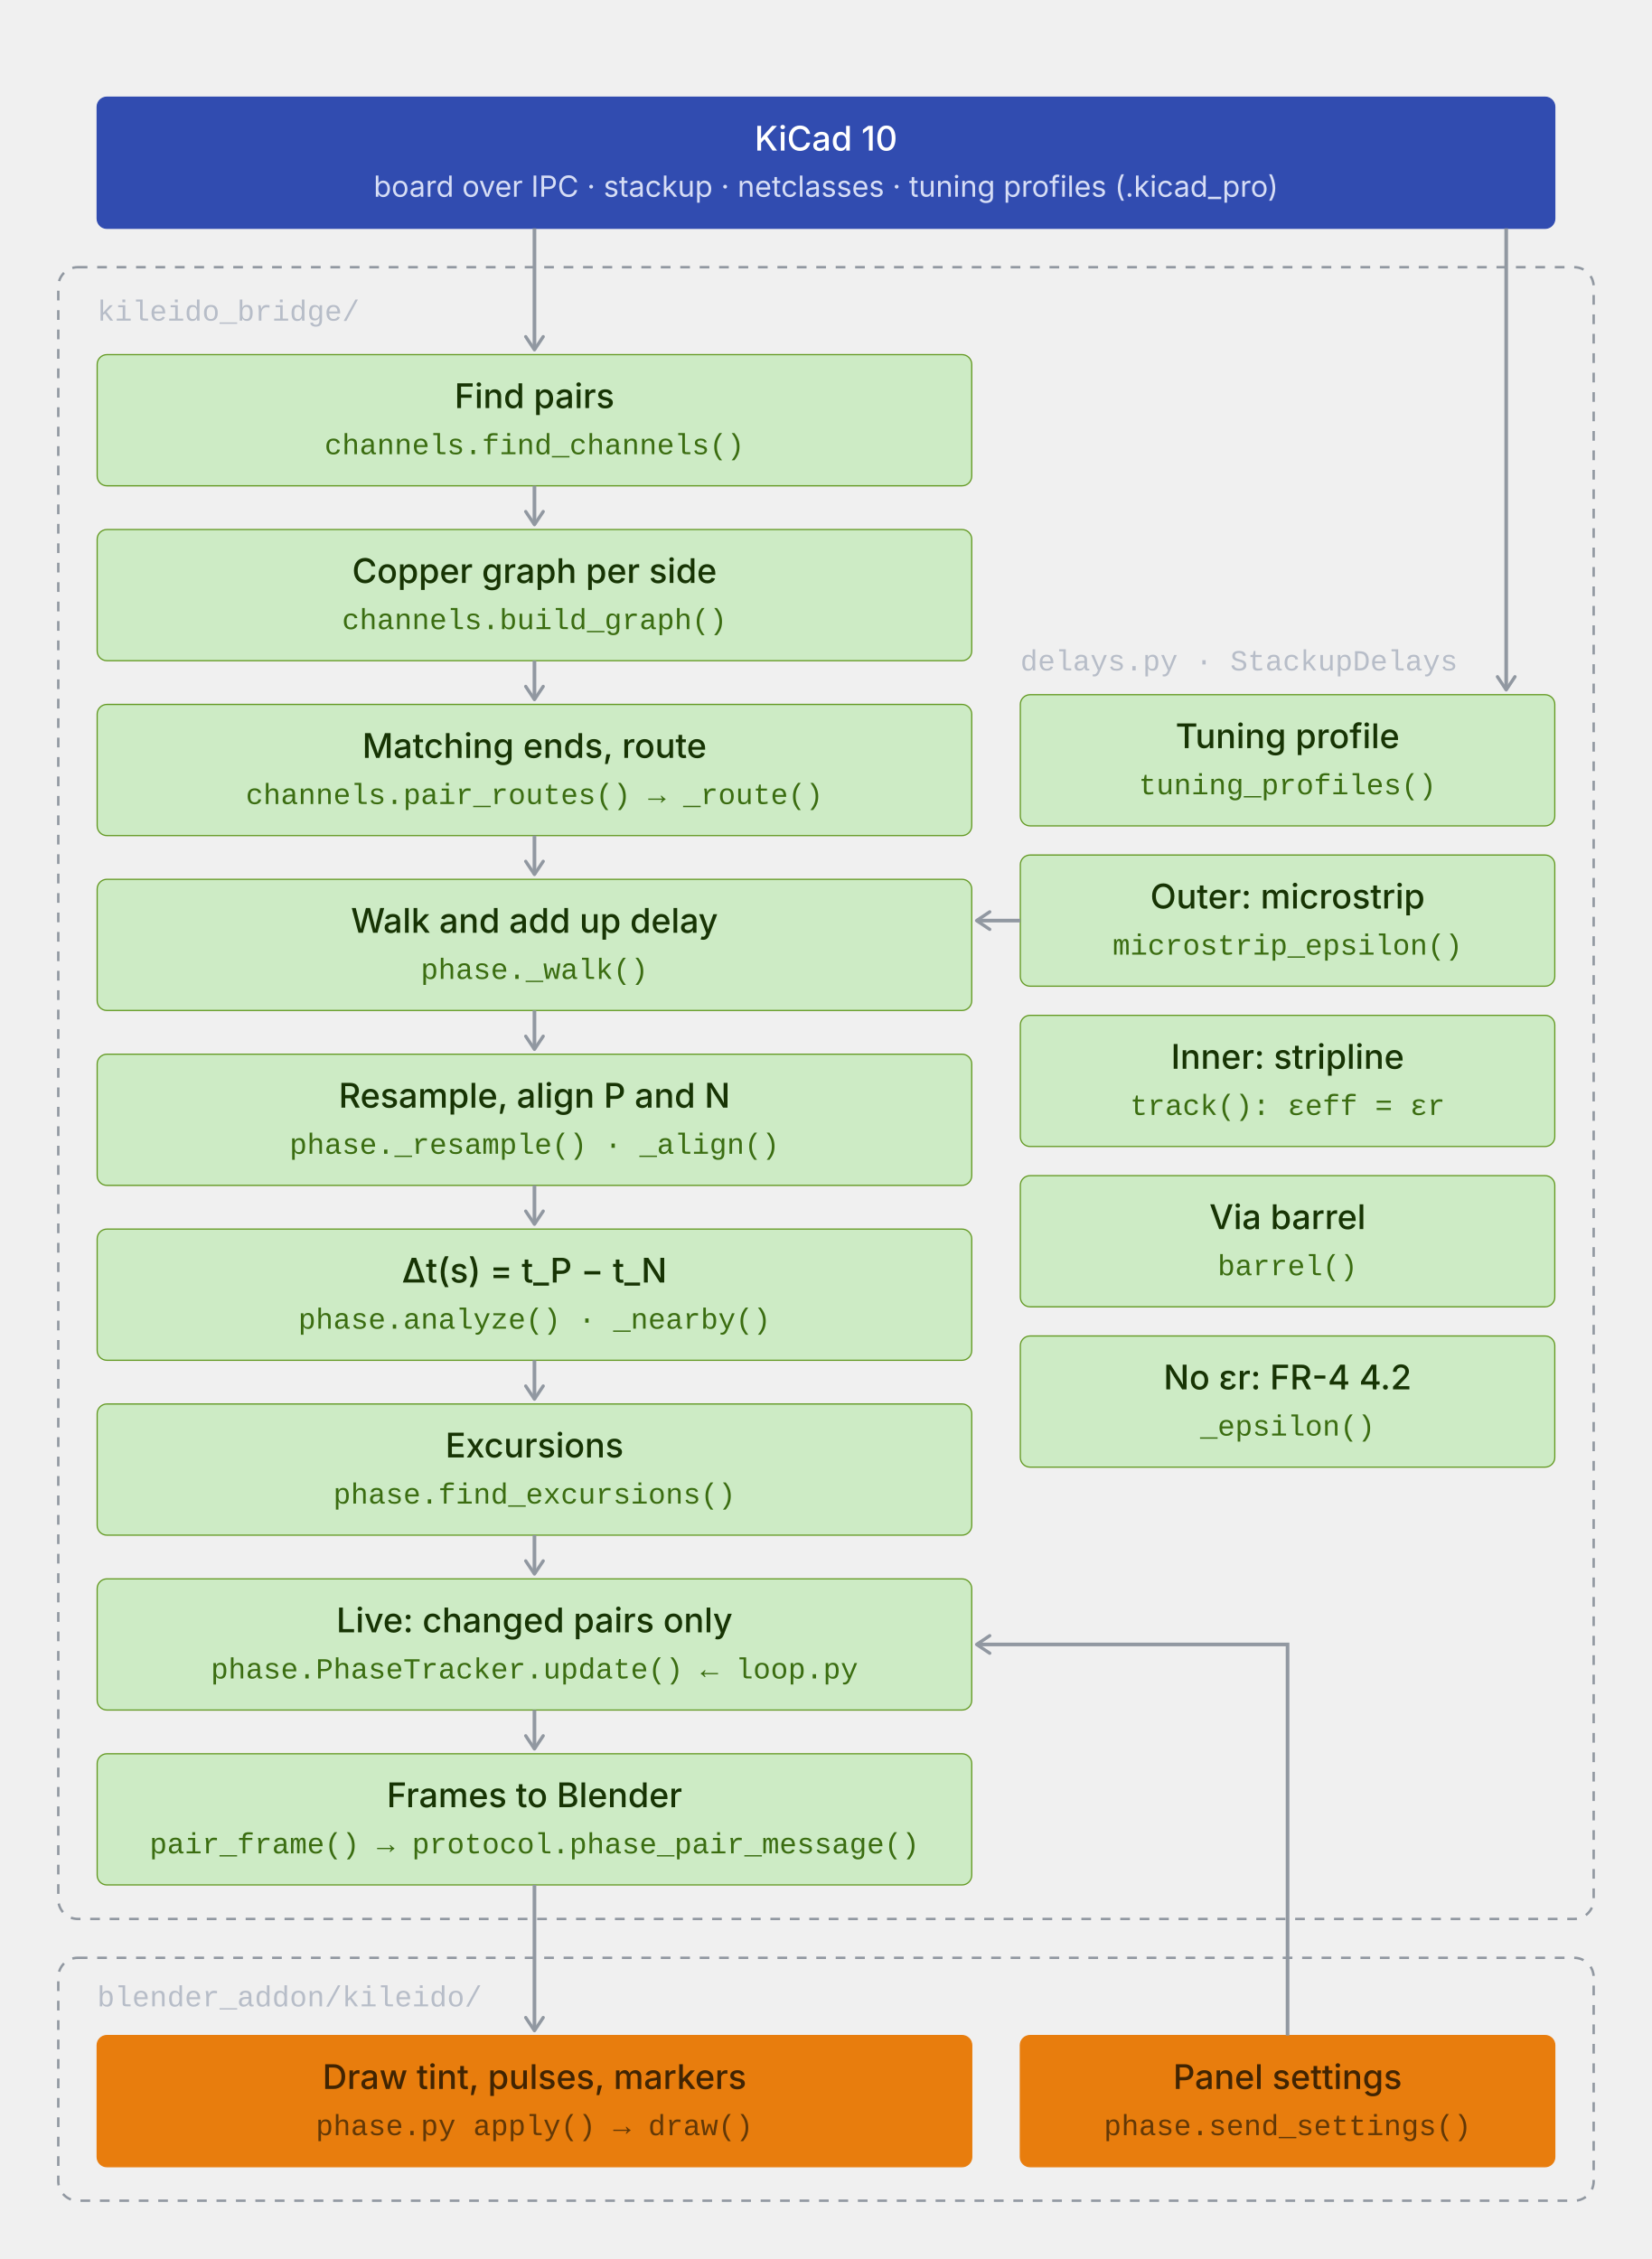
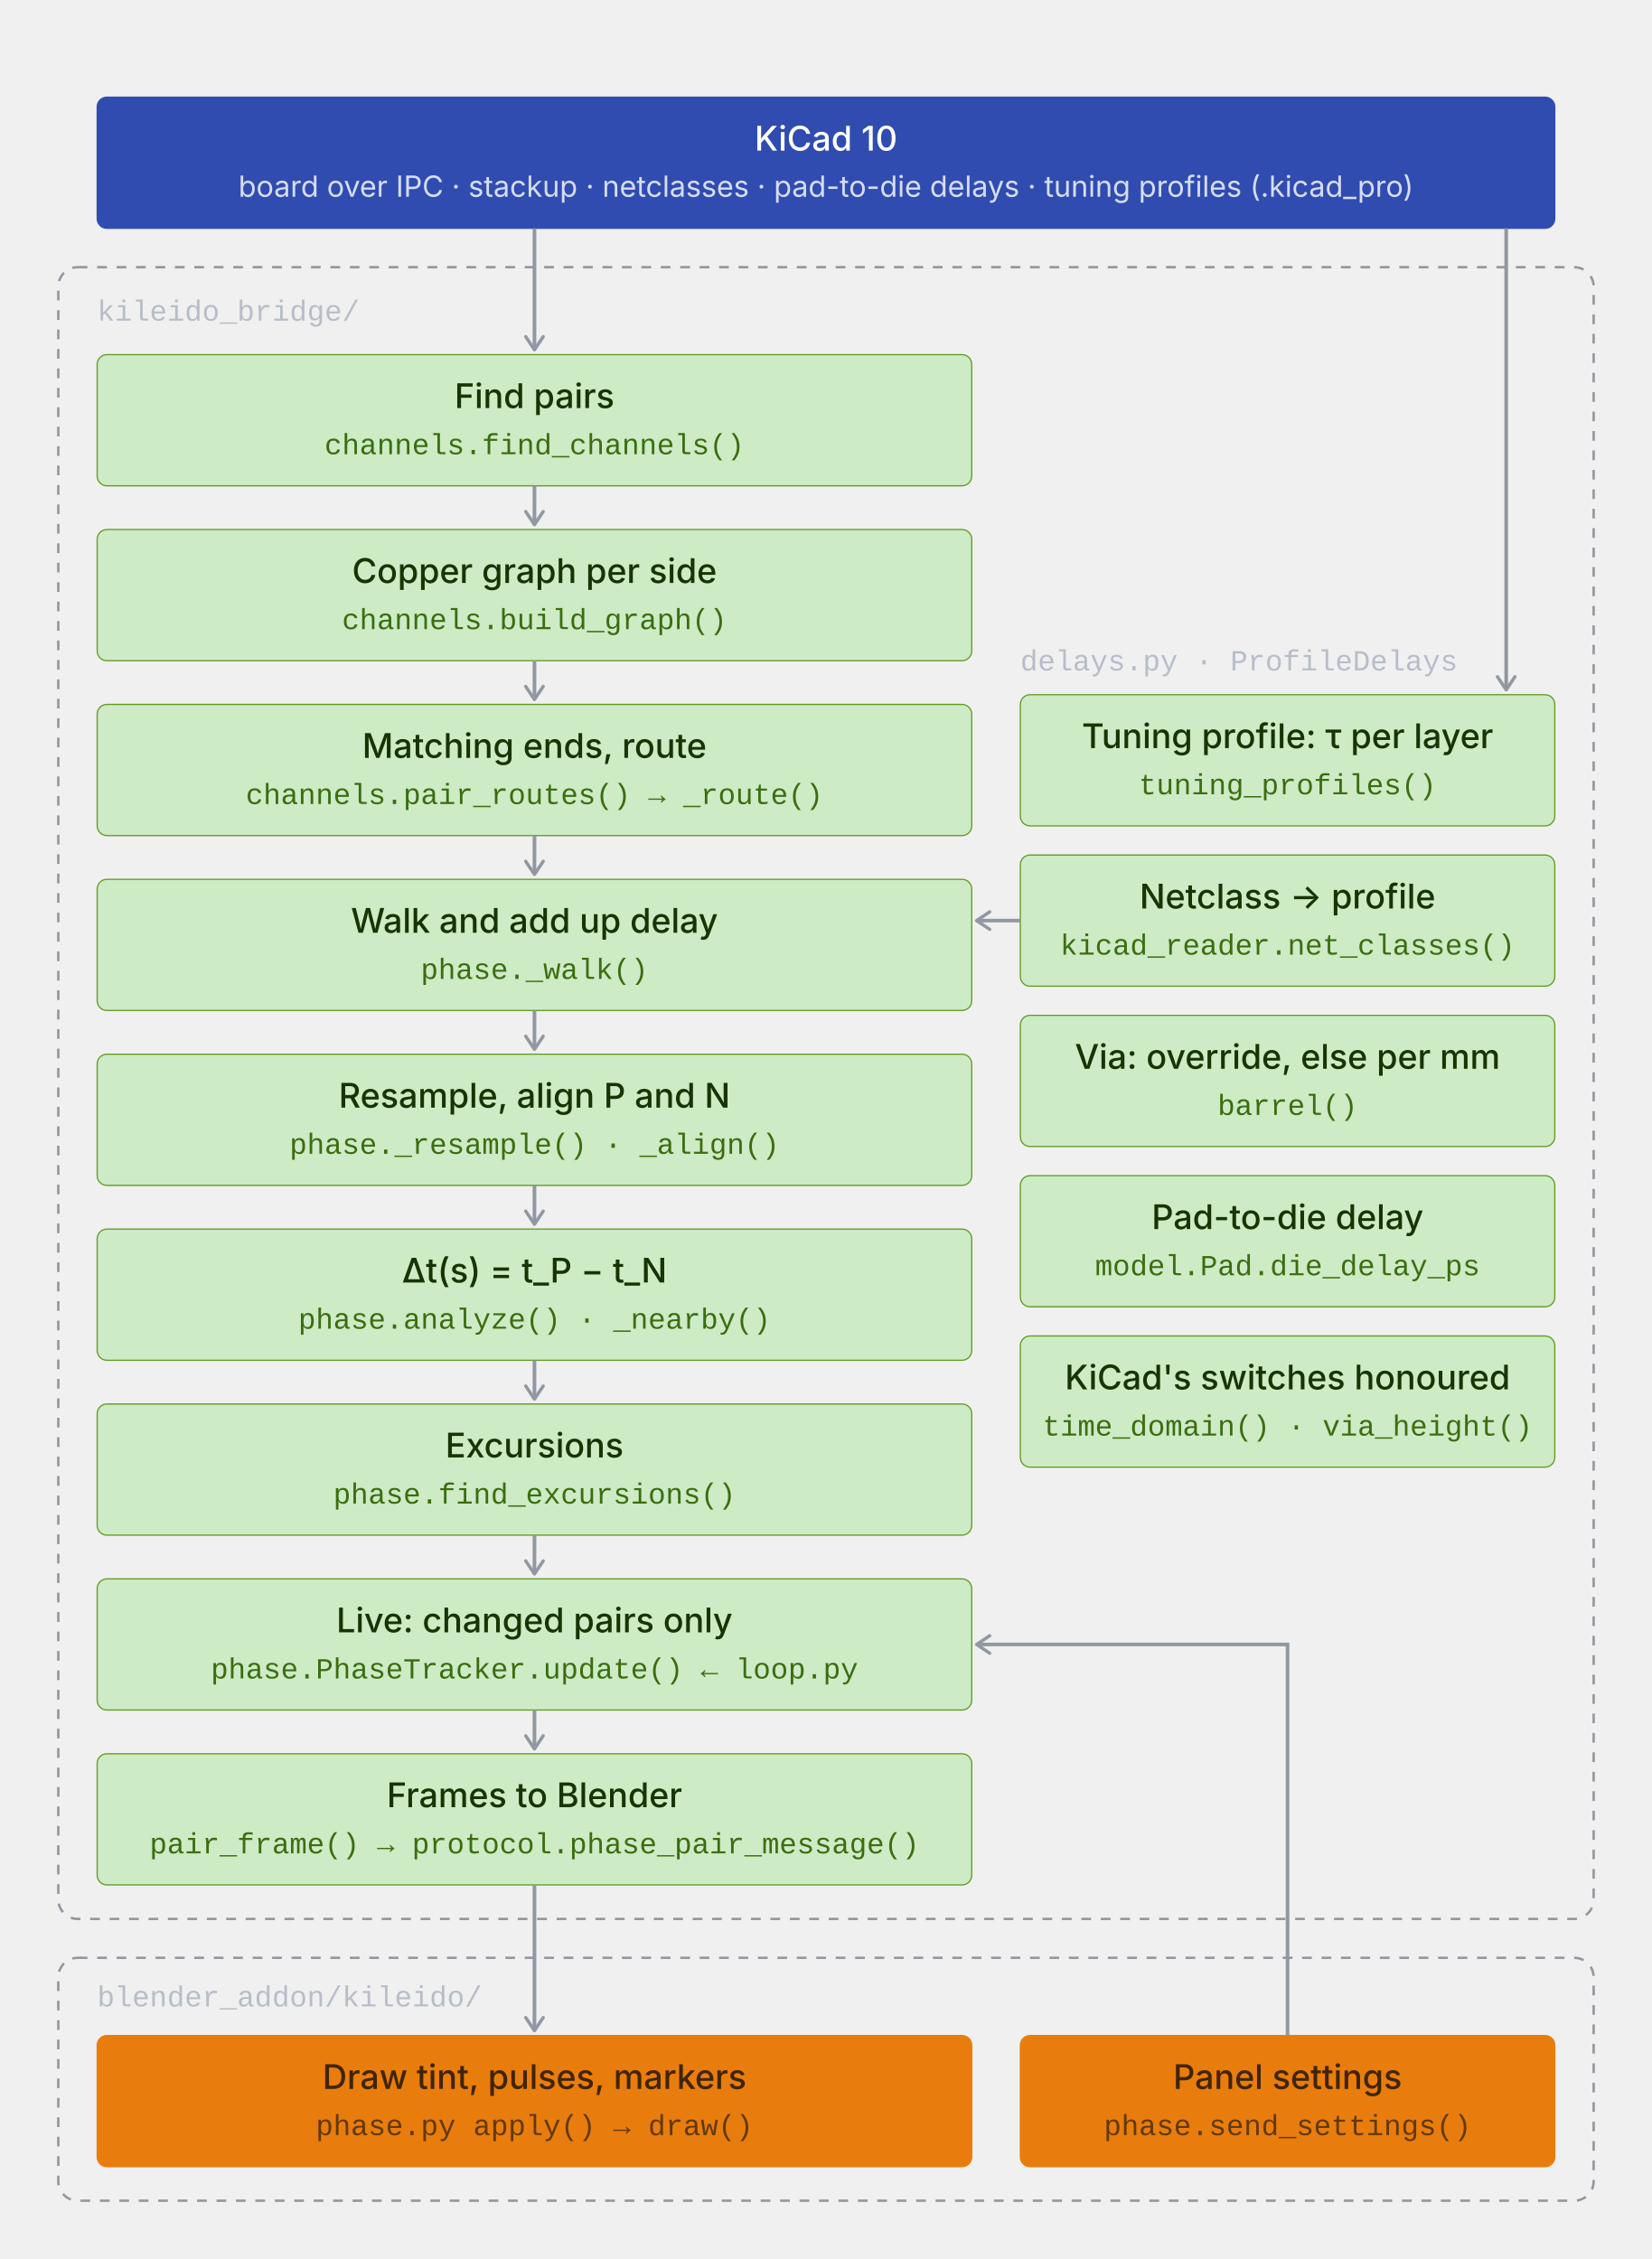
<svg xmlns="http://www.w3.org/2000/svg" width="680" height="930" viewBox="0 0 680 930" role="img">
  <defs>
    <marker id="arrow" viewBox="0 0 10 10" refX="8" refY="5" markerWidth="6" markerHeight="6" orient="auto-start-reverse">
      <path d="M2 1L8 5L2 9" fill="none" stroke="context-stroke" stroke-width="1.5" stroke-linecap="round" stroke-linejoin="round" />
    </marker>
    <style>
text { font-family: "Segoe UI", "Inter", "Helvetica Neue", Arial, sans-serif; }
.th { font-size: 14px; font-weight: 500; }
.ts { font-size: 12px; font-weight: 400; }
.code { font-family: ui-monospace, SFMono-Regular, Consolas, "Liberation Mono", monospace; font-size: 12px; }
.lbl { fill: #B7BDC8; font-family: ui-monospace, SFMono-Regular, Consolas, "Liberation Mono", monospace; font-size: 12px; }
.arr { stroke: #9198A1; stroke-width: 1.5; fill: none; }
.frame { stroke: #9198A1; stroke-width: 1; stroke-dasharray: 4 4; fill: none; }
</style>
  </defs>
  <rect x="40" y="40" width="600" height="54" rx="4" fill="#314CB0" stroke="#314CB0" stroke-width="0.5" />
  <text class="th" x="340" y="62" text-anchor="middle" fill="#FFFFFF">KiCad 10</text>
-   <text class="ts" x="340" y="81" text-anchor="middle" fill="#D6DDF5">board over IPC · stackup · netclasses · tuning profiles (.kicad_pro)</text>
+   <text class="ts" x="340" y="81" text-anchor="middle" fill="#D6DDF5">board over IPC · stackup · netclasses · pad-to-die delays · tuning profiles (.kicad_pro)</text>
  <rect class="frame" x="24" y="110" width="632" height="680" rx="8" />
  <text class="lbl" x="40" y="132">kileido_bridge/</text>
  <rect x="40" y="146" width="360" height="54" rx="4" fill="#CDEBC5" stroke="#639922" stroke-width="0.5" />
  <text class="th" x="220" y="168" text-anchor="middle" fill="#173404">Find pairs</text>
  <text class="code" x="220" y="187" text-anchor="middle" fill="#3B6D11">channels.find_channels()</text>
  <rect x="40" y="218" width="360" height="54" rx="4" fill="#CDEBC5" stroke="#639922" stroke-width="0.5" />
  <text class="th" x="220" y="240" text-anchor="middle" fill="#173404">Copper graph per side</text>
  <text class="code" x="220" y="259" text-anchor="middle" fill="#3B6D11">channels.build_graph()</text>
  <line class="arr" x1="220" y1="200" x2="220" y2="216" marker-end="url(#arrow)" />
  <rect x="40" y="290" width="360" height="54" rx="4" fill="#CDEBC5" stroke="#639922" stroke-width="0.5" />
  <text class="th" x="220" y="312" text-anchor="middle" fill="#173404">Matching ends, route</text>
  <text class="code" x="220" y="331" text-anchor="middle" fill="#3B6D11">channels.pair_routes() → _route()</text>
  <line class="arr" x1="220" y1="272" x2="220" y2="288" marker-end="url(#arrow)" />
  <rect x="40" y="362" width="360" height="54" rx="4" fill="#CDEBC5" stroke="#639922" stroke-width="0.5" />
  <text class="th" x="220" y="384" text-anchor="middle" fill="#173404">Walk and add up delay</text>
  <text class="code" x="220" y="403" text-anchor="middle" fill="#3B6D11">phase._walk()</text>
  <line class="arr" x1="220" y1="344" x2="220" y2="360" marker-end="url(#arrow)" />
  <rect x="40" y="434" width="360" height="54" rx="4" fill="#CDEBC5" stroke="#639922" stroke-width="0.5" />
  <text class="th" x="220" y="456" text-anchor="middle" fill="#173404">Resample, align P and N</text>
  <text class="code" x="220" y="475" text-anchor="middle" fill="#3B6D11">phase._resample() · _align()</text>
  <line class="arr" x1="220" y1="416" x2="220" y2="432" marker-end="url(#arrow)" />
  <rect x="40" y="506" width="360" height="54" rx="4" fill="#CDEBC5" stroke="#639922" stroke-width="0.5" />
  <text class="th" x="220" y="528" text-anchor="middle" fill="#173404">Δt(s) = t_P − t_N</text>
  <text class="code" x="220" y="547" text-anchor="middle" fill="#3B6D11">phase.analyze() · _nearby()</text>
  <line class="arr" x1="220" y1="488" x2="220" y2="504" marker-end="url(#arrow)" />
  <rect x="40" y="578" width="360" height="54" rx="4" fill="#CDEBC5" stroke="#639922" stroke-width="0.5" />
  <text class="th" x="220" y="600" text-anchor="middle" fill="#173404">Excursions</text>
  <text class="code" x="220" y="619" text-anchor="middle" fill="#3B6D11">phase.find_excursions()</text>
  <line class="arr" x1="220" y1="560" x2="220" y2="576" marker-end="url(#arrow)" />
  <rect x="40" y="650" width="360" height="54" rx="4" fill="#CDEBC5" stroke="#639922" stroke-width="0.5" />
  <text class="th" x="220" y="672" text-anchor="middle" fill="#173404">Live: changed pairs only</text>
  <text class="code" x="220" y="691" text-anchor="middle" fill="#3B6D11">phase.PhaseTracker.update() ← loop.py</text>
  <line class="arr" x1="220" y1="632" x2="220" y2="648" marker-end="url(#arrow)" />
  <rect x="40" y="722" width="360" height="54" rx="4" fill="#CDEBC5" stroke="#639922" stroke-width="0.5" />
  <text class="th" x="220" y="744" text-anchor="middle" fill="#173404">Frames to Blender</text>
  <text class="code" x="220" y="763" text-anchor="middle" fill="#3B6D11">pair_frame() → protocol.phase_pair_message()</text>
  <line class="arr" x1="220" y1="704" x2="220" y2="720" marker-end="url(#arrow)" />
-   <text class="lbl" x="420" y="276">delays.py · StackupDelays</text>
+   <text class="lbl" x="420" y="276">delays.py · ProfileDelays</text>
  <rect x="420" y="286" width="220" height="54" rx="4" fill="#CDEBC5" stroke="#639922" stroke-width="0.5" />
-   <text class="th" x="530" y="308" text-anchor="middle" fill="#173404">Tuning profile</text>
+   <text class="th" x="530" y="308" text-anchor="middle" fill="#173404">Tuning profile: τ per layer</text>
  <text class="code" x="530" y="327" text-anchor="middle" fill="#3B6D11">tuning_profiles()</text>
  <rect x="420" y="352" width="220" height="54" rx="4" fill="#CDEBC5" stroke="#639922" stroke-width="0.5" />
-   <text class="th" x="530" y="374" text-anchor="middle" fill="#173404">Outer: microstrip</text>
-   <text class="code" x="530" y="393" text-anchor="middle" fill="#3B6D11">microstrip_epsilon()</text>
+   <text class="th" x="530" y="374" text-anchor="middle" fill="#173404">Netclass → profile</text>
+   <text class="code" x="530" y="393" text-anchor="middle" fill="#3B6D11">kicad_reader.net_classes()</text>
  <rect x="420" y="418" width="220" height="54" rx="4" fill="#CDEBC5" stroke="#639922" stroke-width="0.5" />
-   <text class="th" x="530" y="440" text-anchor="middle" fill="#173404">Inner: stripline</text>
-   <text class="code" x="530" y="459" text-anchor="middle" fill="#3B6D11">track(): εeff = εr</text>
+   <text class="th" x="530" y="440" text-anchor="middle" fill="#173404">Via: override, else per mm</text>
+   <text class="code" x="530" y="459" text-anchor="middle" fill="#3B6D11">barrel()</text>
  <rect x="420" y="484" width="220" height="54" rx="4" fill="#CDEBC5" stroke="#639922" stroke-width="0.5" />
-   <text class="th" x="530" y="506" text-anchor="middle" fill="#173404">Via barrel</text>
-   <text class="code" x="530" y="525" text-anchor="middle" fill="#3B6D11">barrel()</text>
+   <text class="th" x="530" y="506" text-anchor="middle" fill="#173404">Pad-to-die delay</text>
+   <text class="code" x="530" y="525" text-anchor="middle" fill="#3B6D11">model.Pad.die_delay_ps</text>
  <rect x="420" y="550" width="220" height="54" rx="4" fill="#CDEBC5" stroke="#639922" stroke-width="0.5" />
-   <text class="th" x="530" y="572" text-anchor="middle" fill="#173404">No εr: FR-4 4.2</text>
-   <text class="code" x="530" y="591" text-anchor="middle" fill="#3B6D11">_epsilon()</text>
+   <text class="th" x="530" y="572" text-anchor="middle" fill="#173404">KiCad's switches honoured</text>
+   <text class="code" x="530" y="591" text-anchor="middle" fill="#3B6D11">time_domain() · via_height()</text>
  <line class="arr" x1="420" y1="379" x2="402" y2="379" marker-end="url(#arrow)" />
  <line class="arr" x1="220" y1="94" x2="220" y2="144" marker-end="url(#arrow)" />
  <line class="arr" x1="620" y1="94" x2="620" y2="284" marker-end="url(#arrow)" />
  <rect class="frame" x="24" y="806" width="632" height="100" rx="8" />
  <text class="lbl" x="40" y="826">blender_addon/kileido/</text>
  <line class="arr" x1="220" y1="776" x2="220" y2="836" marker-end="url(#arrow)" />
  <rect x="40" y="838" width="360" height="54" rx="4" fill="#E87D0D" stroke="#E87D0D" stroke-width="0.5" />
  <text class="th" x="220" y="860" text-anchor="middle" fill="#412402">Draw tint, pulses, markers</text>
  <text class="code" x="220" y="879" text-anchor="middle" fill="#633806">phase.py apply() → draw()</text>
  <rect x="420" y="838" width="220" height="54" rx="4" fill="#E87D0D" stroke="#E87D0D" stroke-width="0.5" />
  <text class="th" x="530" y="860" text-anchor="middle" fill="#412402">Panel settings</text>
  <text class="code" x="530" y="879" text-anchor="middle" fill="#633806">phase.send_settings()</text>
  <path class="arr" d="M530 838 L530 677 L402 677" marker-end="url(#arrow)" />
</svg>
